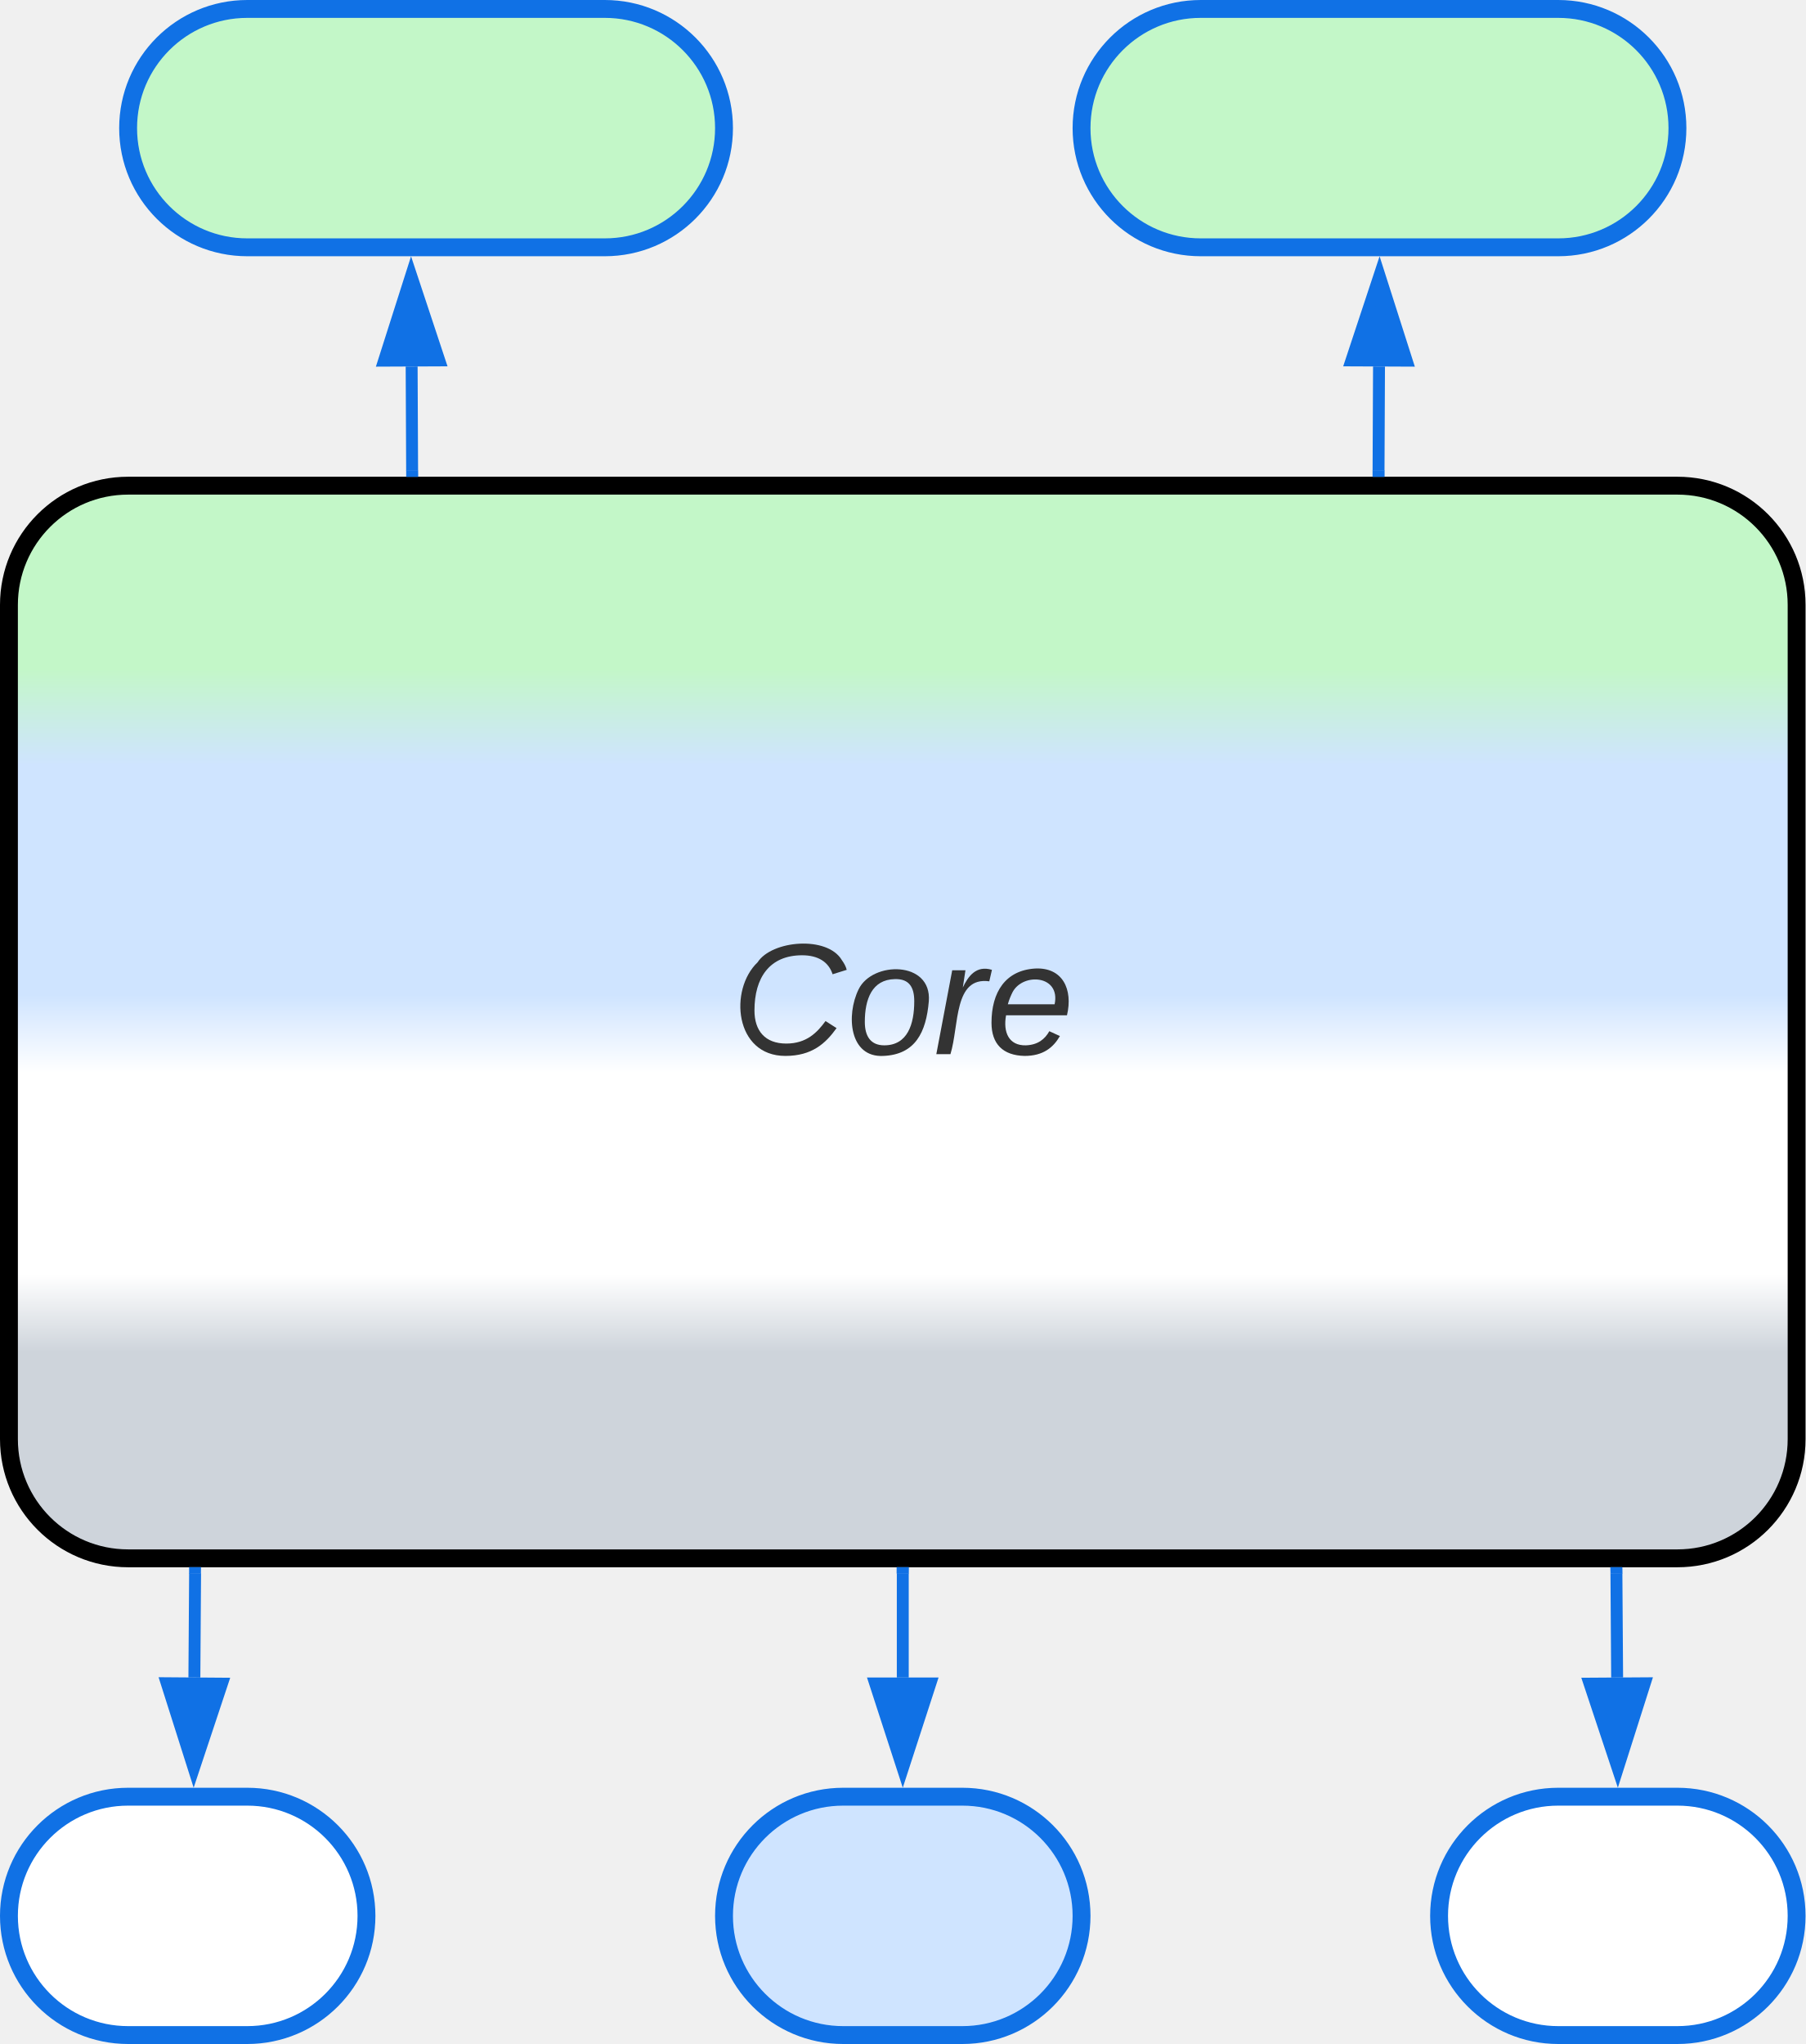
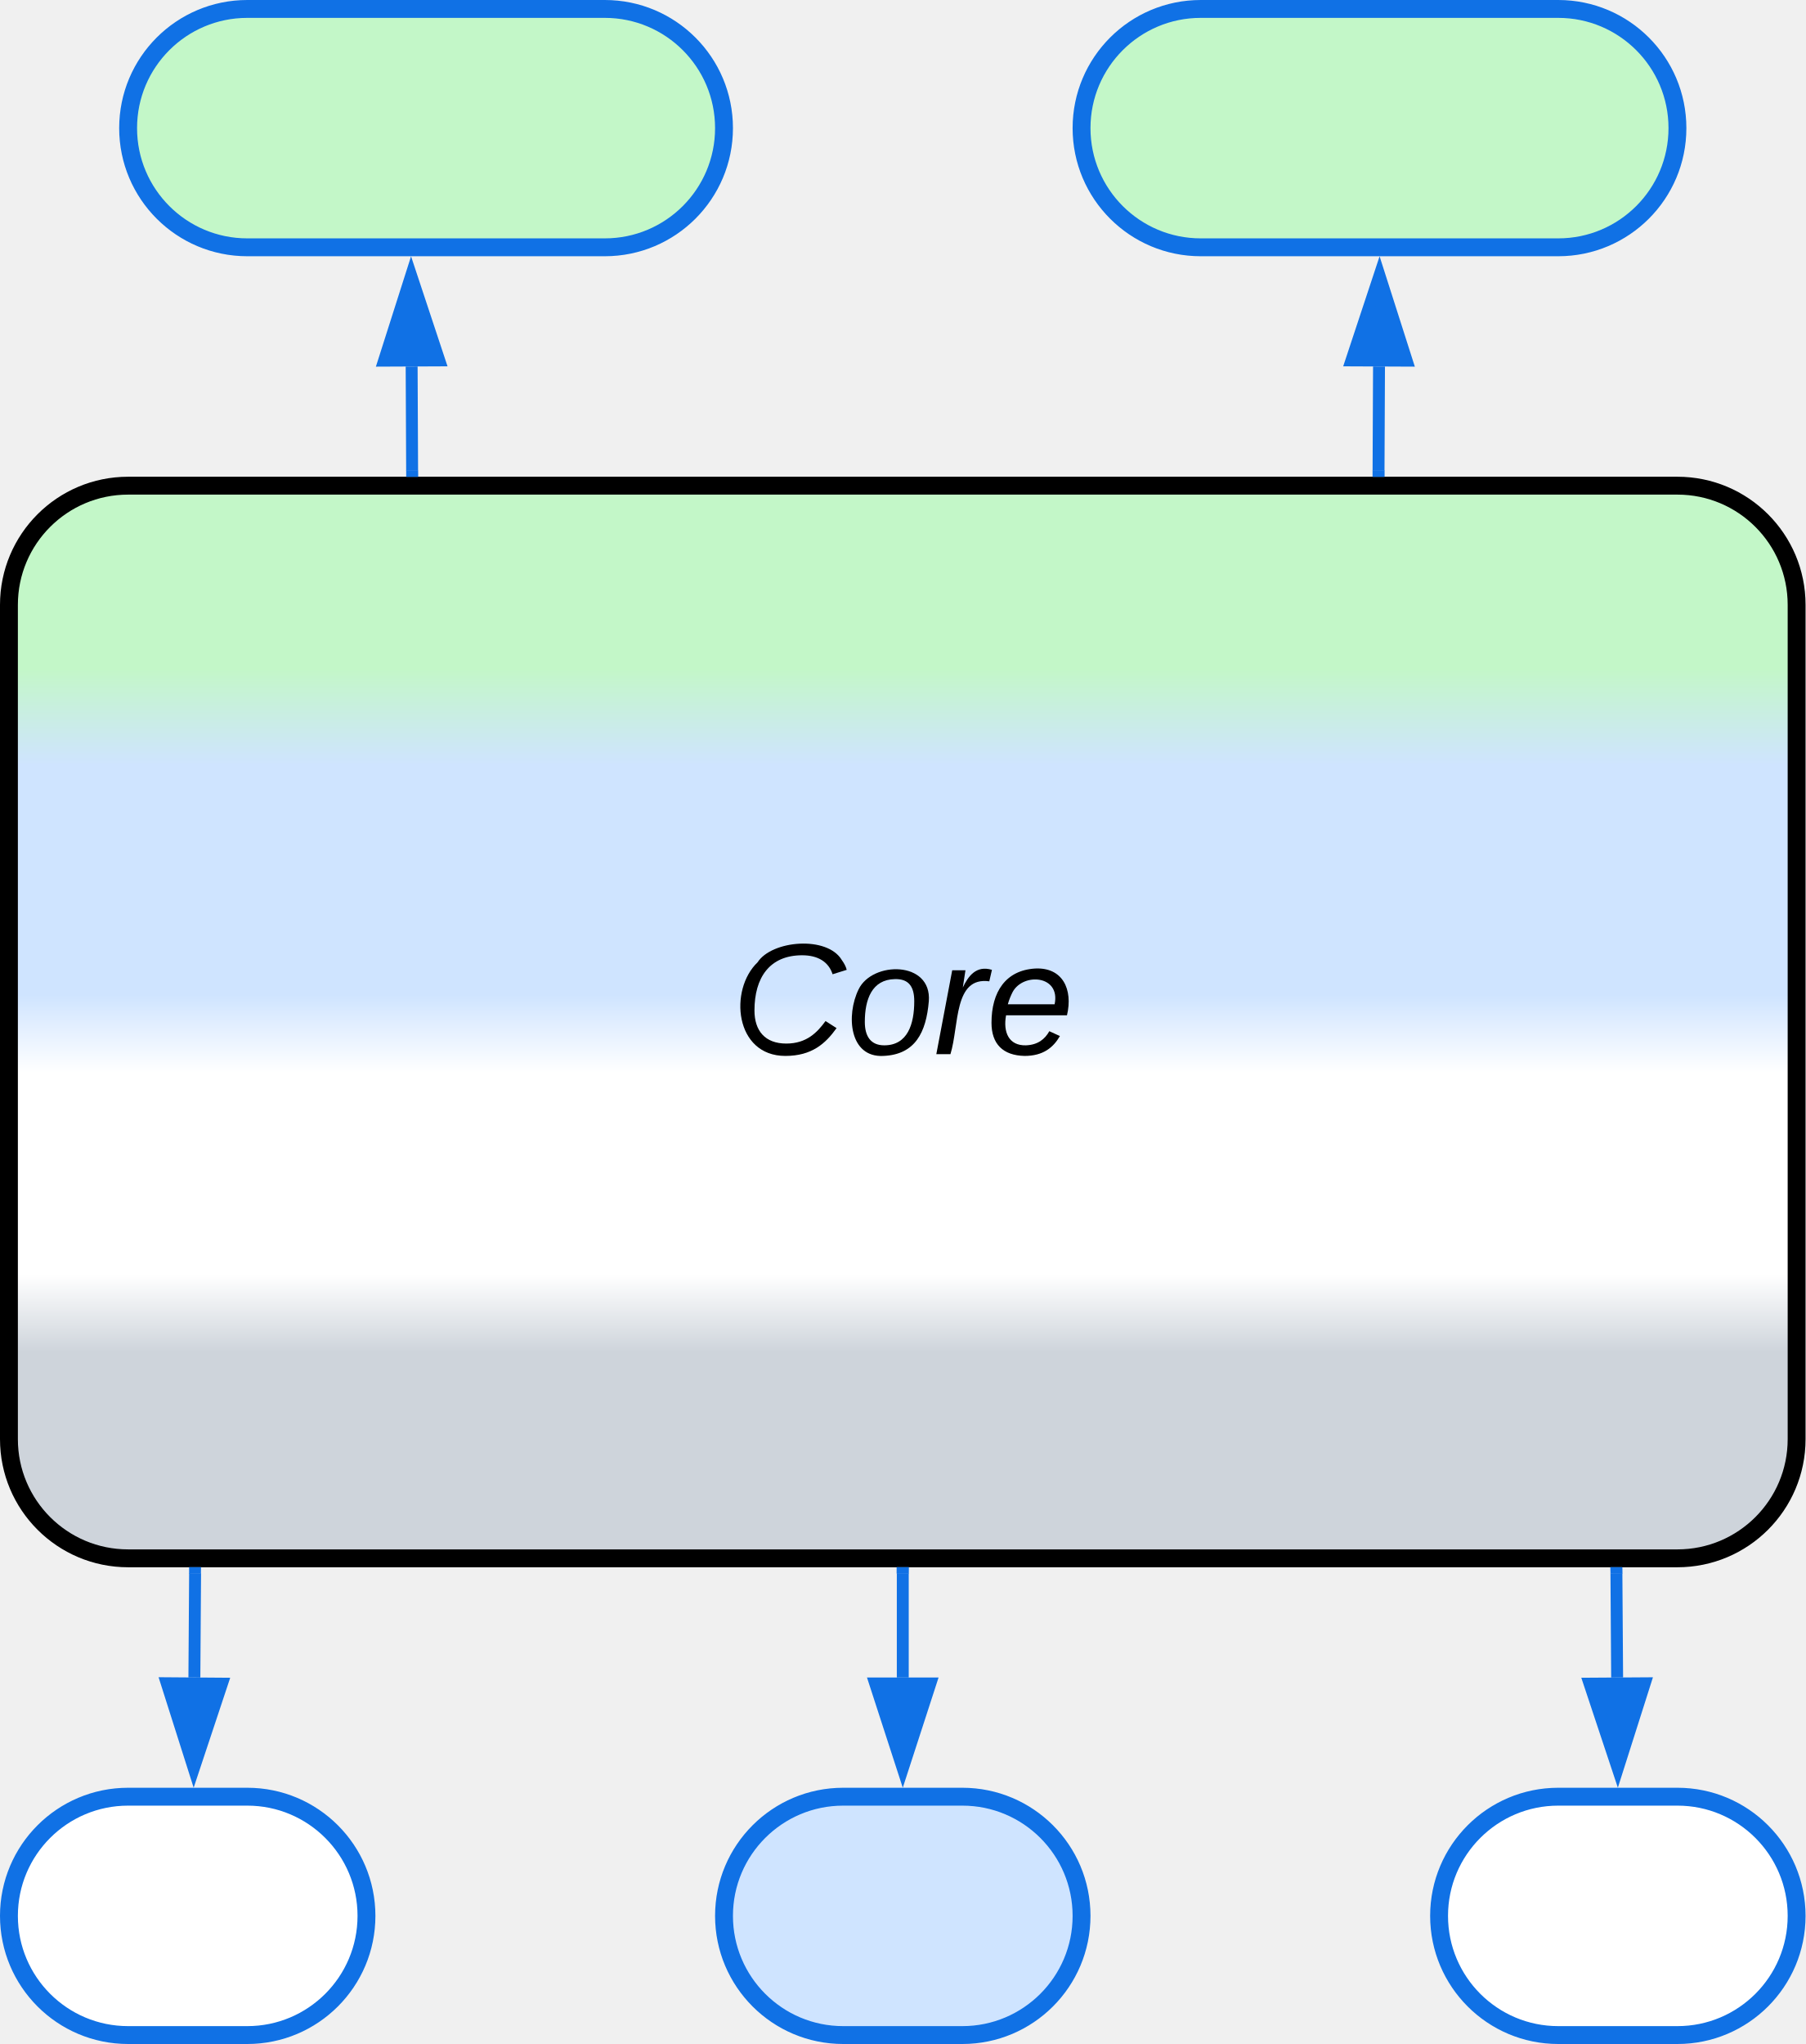
<svg xmlns="http://www.w3.org/2000/svg" xmlns:ns1="lucid" xmlns:xlink="http://www.w3.org/1999/xlink" width="303" height="343">
  <g transform="translate(-598.5 -398.5)" ns1:page-tab-id="0_0">
    <path d="M600 500a20 20 0 0 1 20-20h260a20 20 0 0 1 20 20v140a20 20 0 0 1-20 20H620a20 20 0 0 1-20-20z" stroke="#000" stroke-width="3" fill="url(#a)" />
    <use xlink:href="#b" transform="matrix(1,0,0,1,605,485) translate(116.1852 90.39583)" />
    <path d="M620 420a20 20 0 0 1 20-20h60a20 20 0 0 1 20 20 20 20 0 0 1-20 20h-60a20 20 0 0 1-20-20zM780 420a20 20 0 0 1 20-20h60a20 20 0 0 1 20 20 20 20 0 0 1-20 20h-60a20 20 0 0 1-20-20z" stroke="#1071e5" stroke-width="3" fill="#c3f7c8" />
    <path d="M667.66 477.5l-.08-17.5" stroke="#1071e5" stroke-width="2" fill="none" />
    <path d="M668.64 478.5h-1.95v-1.02h1.94z" stroke="#1071e5" stroke-width=".05" fill="#1071e5" />
    <path d="M667.5 444.74l4.72 14.24-9.27.04z" stroke="#1071e5" stroke-width="2" fill="#1071e5" />
    <path d="M829.84 477.5l.08-17.5" stroke="#1071e5" stroke-width="2" fill="none" />
    <path d="M830.82 477.48v1.02h-1.96v-1.03z" stroke="#1071e5" stroke-width=".05" fill="#1071e5" />
    <path d="M830 444.74l4.56 14.28-9.27-.04z" stroke="#1071e5" stroke-width="2" fill="#1071e5" />
    <path d="M600 720a20 20 0 0 1 20-20h20a20 20 0 0 1 20 20 20 20 0 0 1-20 20h-20a20 20 0 0 1-20-20z" stroke="#1071e5" stroke-width="3" fill="#fff" />
    <path d="M720 720a20 20 0 0 1 20-20h20a20 20 0 0 1 20 20 20 20 0 0 1-20 20h-20a20 20 0 0 1-20-20z" stroke="#1071e5" stroke-width="3" fill="#cfe4ff" />
    <path d="M840 720a20 20 0 0 1 20-20h20a20 20 0 0 1 20 20 20 20 0 0 1-20 20h-20a20 20 0 0 1-20-20z" stroke="#1071e5" stroke-width="3" fill="#fff" />
    <path d="M750 662.5V680" stroke="#1071e5" stroke-width="2" fill="none" />
    <path d="M750.98 662.53H749v-1.03H751z" stroke="#1071e5" stroke-width=".05" fill="#1071e5" />
    <path d="M750 695.26L745.37 681h9.26z" stroke="#1071e5" stroke-width="2" fill="#1071e5" />
    <path d="M869.76 662.5l.12 17.5" stroke="#1071e5" stroke-width="2" fill="none" />
    <path d="M870.74 662.52h-1.95l-.02-1.02h1.95z" stroke="#1071e5" stroke-width=".05" fill="#1071e5" />
    <path d="M869.98 695.26l-4.73-14.23 9.27-.06z" stroke="#1071e5" stroke-width="2" fill="#1071e5" />
    <path d="M631.24 662.5l-.12 17.5" stroke="#1071e5" stroke-width="2" fill="none" />
    <path d="M632.2 662.53h-1.94v-1.03h1.96z" stroke="#1071e5" stroke-width=".05" fill="#1071e5" />
    <path d="M631.02 695.26l-4.54-14.3 9.27.07z" stroke="#1071e5" stroke-width="2" fill="#1071e5" />
    <defs>
      <linearGradient gradientUnits="userSpaceOnUse" id="a" x1="600" y1="660" x2="600" y2="480">
        <stop offset="19.2%" stop-color="#ced4db" />
        <stop offset="26.45%" stop-color="#fff" />
        <stop offset="45.29%" stop-color="#fff" />
        <stop offset="52.54%" stop-color="#cfe4ff" />
        <stop offset="73.91%" stop-color="#cfe4ff" />
        <stop offset="82.97%" stop-color="#c3f7c8" />
      </linearGradient>
-       <path fill="#333" d="M125-24c46 0 70-25 89-51l25 16C214-24 183 4 123 4 8 4-5-146 60-208c32-50 158-61 191-5 5 7 9 14 11 22l-32 10c-9-28-33-43-69-43-74 0-108 51-108 125 0 46 24 75 72 75" id="c" />
-       <path fill="#333" d="M30-147c31-64 166-65 159 27C183-49 158 1 86 4 9 8 1-88 30-147zM88-20c53 0 68-48 68-100 0-31-11-51-44-50-52 1-68 46-68 97 0 32 13 53 44 53" id="d" />
-       <path fill="#333" d="M66-151c12-25 30-51 66-40l-6 26C45-176 58-65 38 0H6l36-190h30" id="e" />
-       <path fill="#333" d="M111-194c62-3 86 47 72 106H45c-7 38 6 69 45 68 27-1 43-14 53-32l24 11C152-15 129 4 87 4 38 3 12-23 12-71c0-70 32-119 99-123zm44 81c14-66-71-72-95-28-4 8-8 17-11 28h106" id="f" />
+       <path d="M125-24c46 0 70-25 89-51l25 16C214-24 183 4 123 4 8 4-5-146 60-208c32-50 158-61 191-5 5 7 9 14 11 22l-32 10c-9-28-33-43-69-43-74 0-108 51-108 125 0 46 24 75 72 75" id="c" />
+       <path d="M30-147c31-64 166-65 159 27C183-49 158 1 86 4 9 8 1-88 30-147zM88-20c53 0 68-48 68-100 0-31-11-51-44-50-52 1-68 46-68 97 0 32 13 53 44 53" id="d" />
+       <path d="M66-151c12-25 30-51 66-40l-6 26C45-176 58-65 38 0H6l36-190h30" id="e" />
+       <path d="M111-194c62-3 86 47 72 106H45c-7 38 6 69 45 68 27-1 43-14 53-32l24 11C152-15 129 4 87 4 38 3 12-23 12-71c0-70 32-119 99-123zm44 81c14-66-71-72-95-28-4 8-8 17-11 28h106" id="f" />
      <g id="b">
        <use transform="matrix(0.07407407,0,0,0.07407407,0,0)" xlink:href="#c" />
        <use transform="matrix(0.07407407,0,0,0.07407407,19.18519,0)" xlink:href="#d" />
        <use transform="matrix(0.07407407,0,0,0.07407407,34,0)" xlink:href="#e" />
        <use transform="matrix(0.07407407,0,0,0.07407407,42.81481,0)" xlink:href="#f" />
      </g>
    </defs>
  </g>
</svg>
